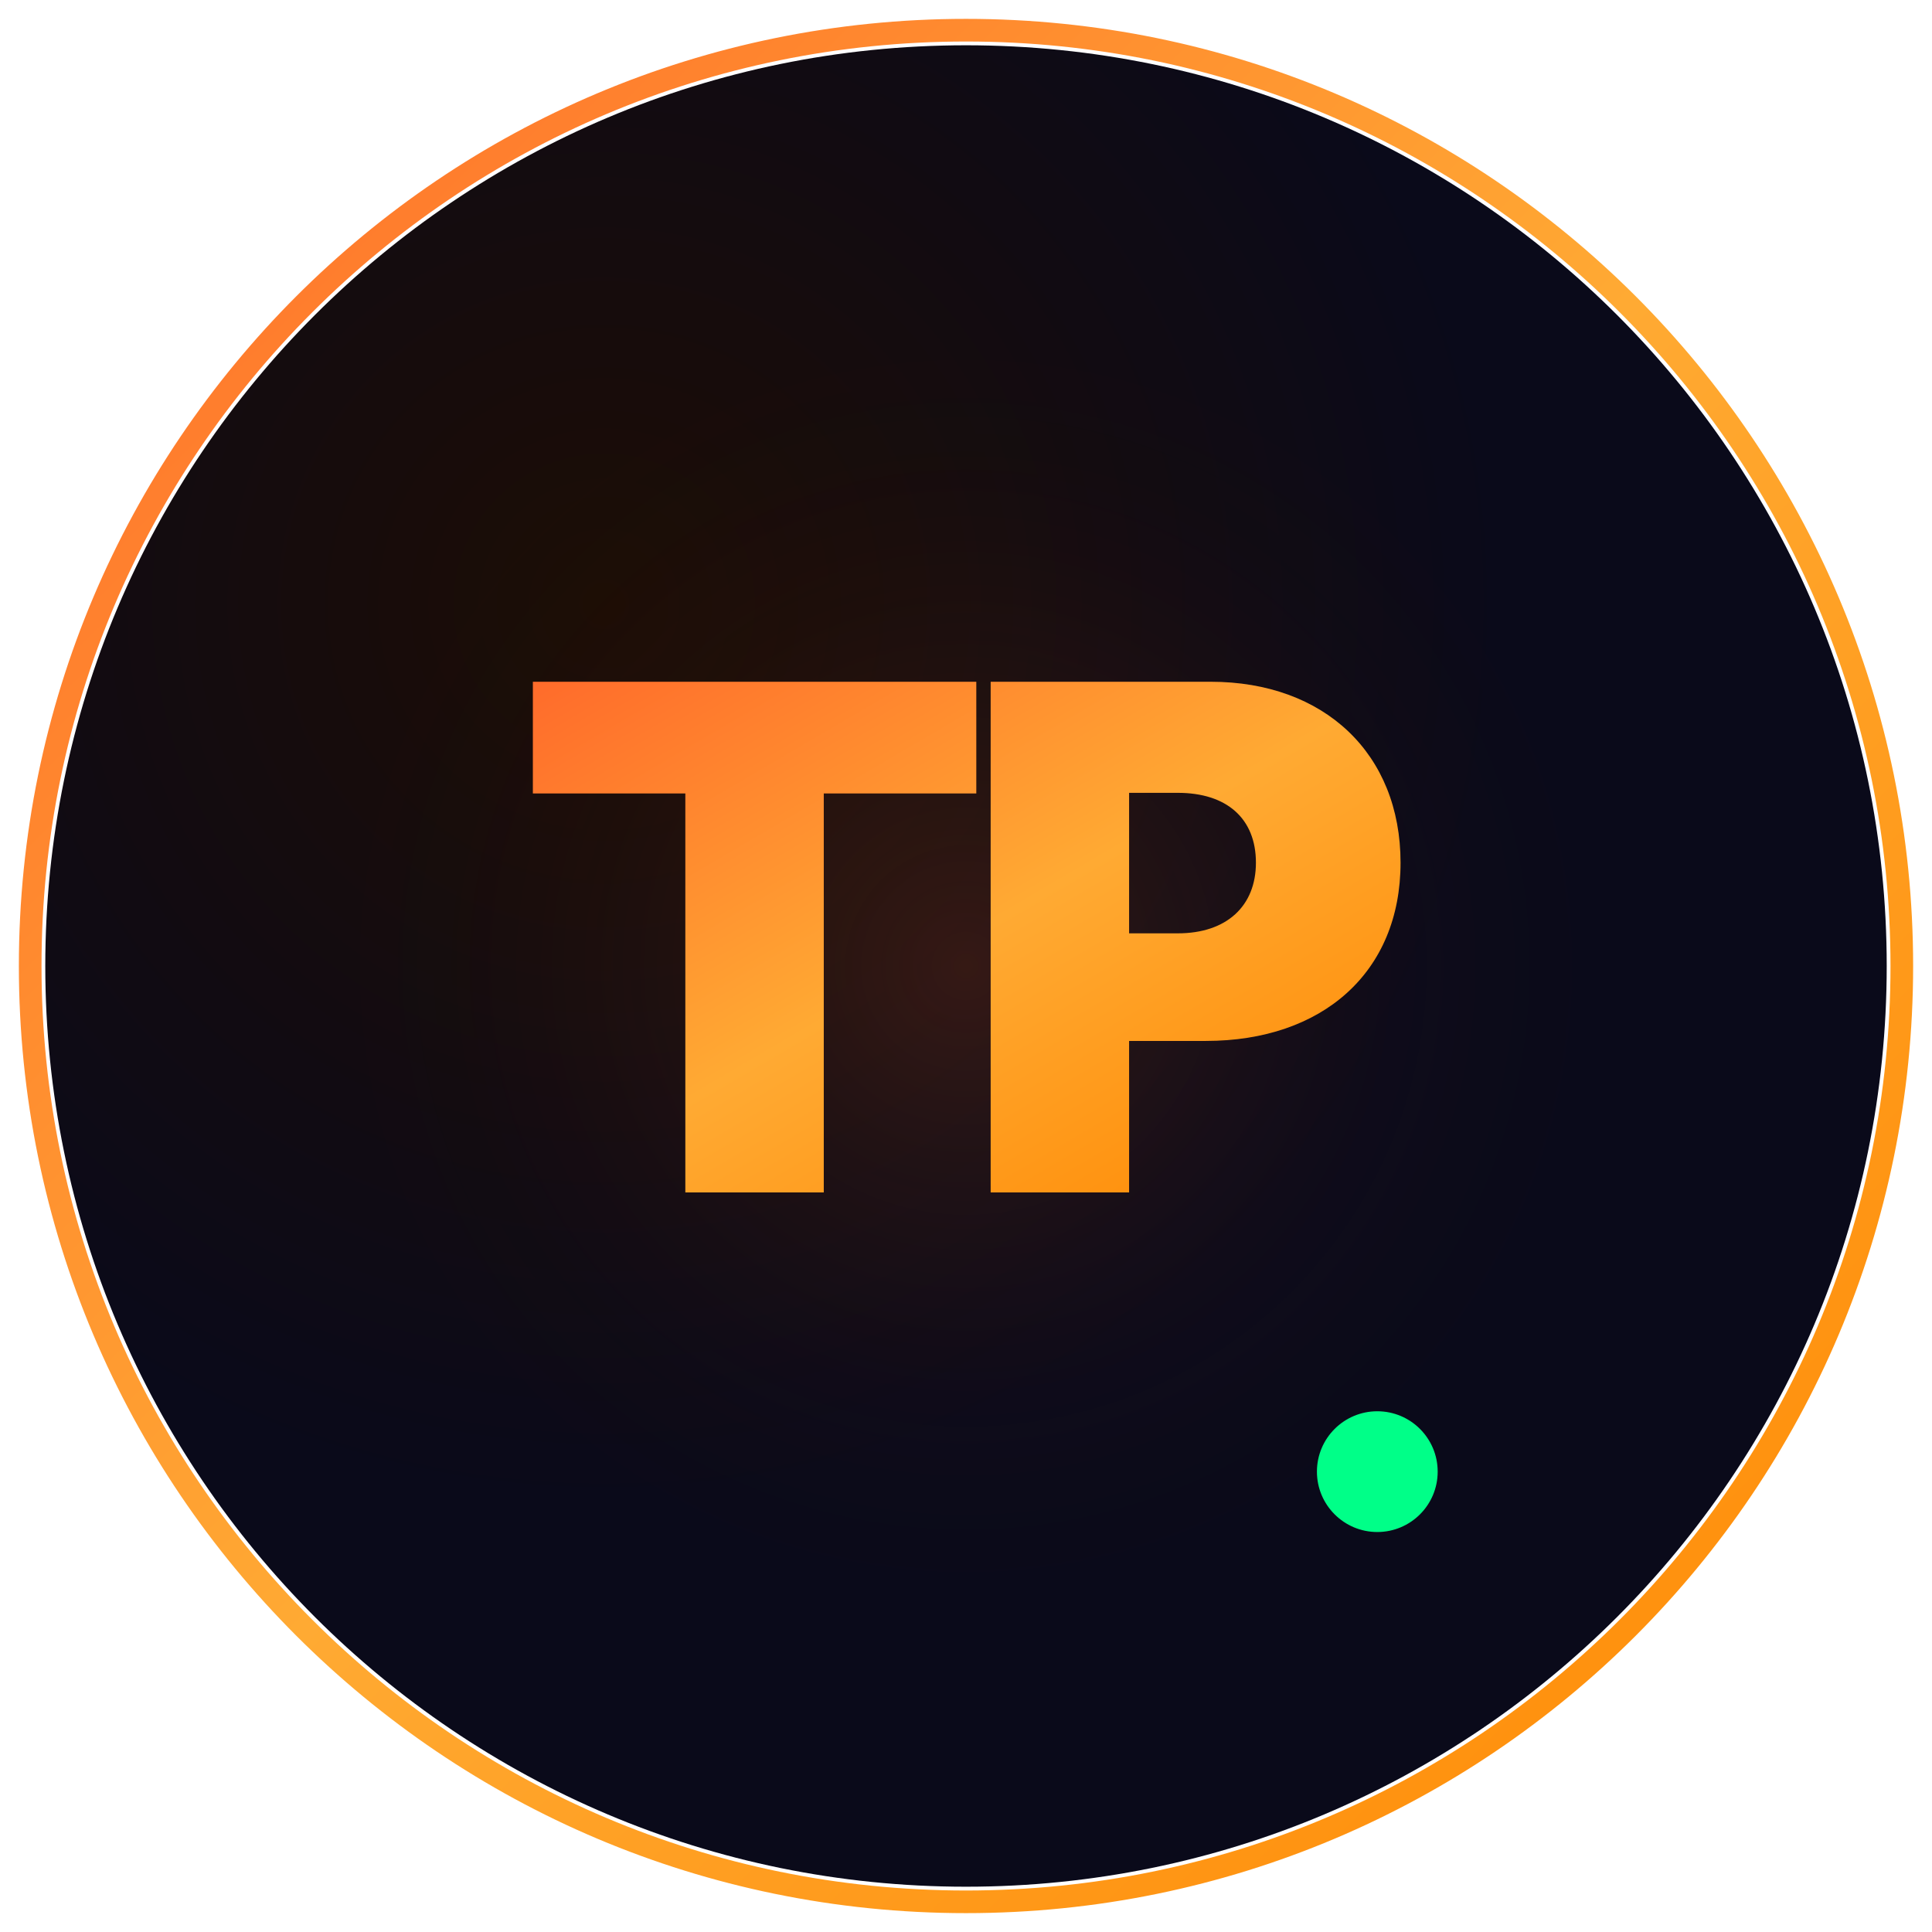
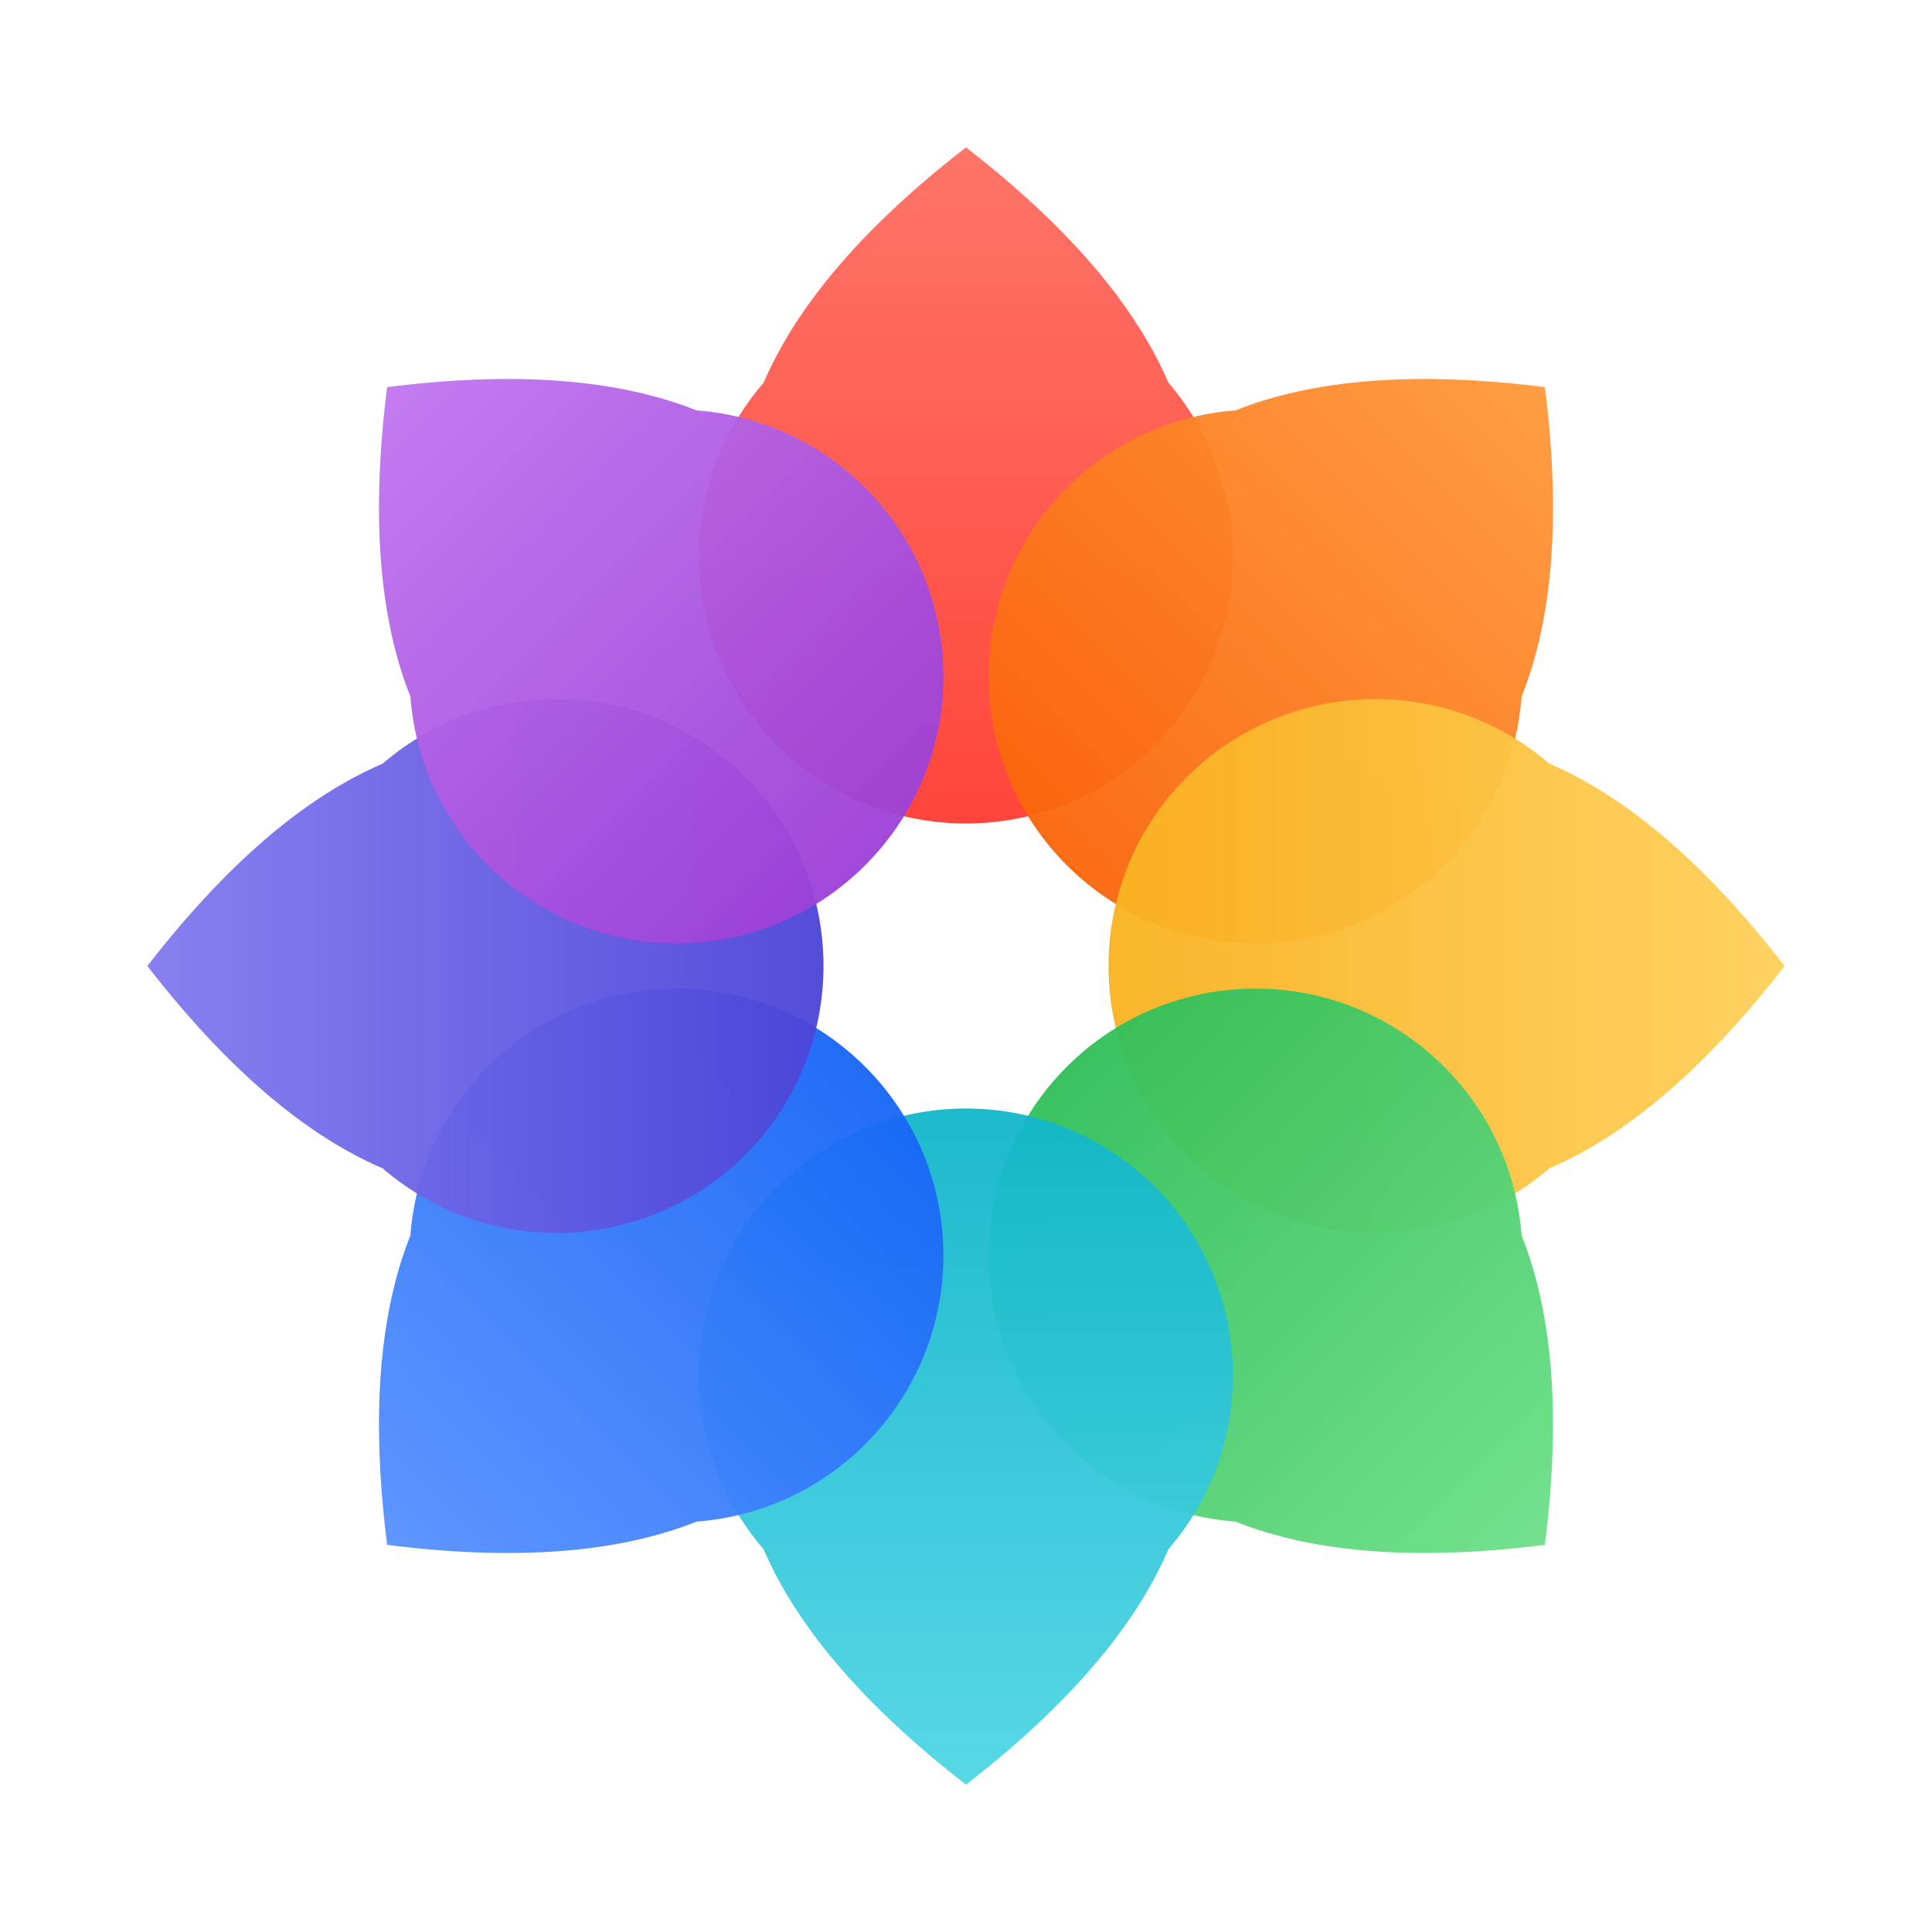
- <svg xmlns="http://www.w3.org/2000/svg" width="512" height="512" viewBox="0 0 512 512">
+ <svg xmlns="http://www.w3.org/2000/svg" viewBox="-118 -118 236 236" width="512" height="512">
  <defs>
-     <linearGradient id="grad" x1="0%" y1="0%" x2="100%" y2="100%">
-       <stop offset="0%" stop-color="#ff6b2b" />
-       <stop offset="50%" stop-color="#ffaa33" />
-       <stop offset="100%" stop-color="#ff8800" />
+     <linearGradient id="p0" x1="0.5" y1="0" x2="0.5" y2="1" gradientUnits="objectBoundingBox">
+       <stop offset="0" stop-color="#ff6e60" />
+       <stop offset="1" stop-color="#ff3c32" />
    </linearGradient>
-     <radialGradient id="bg" cx="30%" cy="30%">
-       <stop offset="0%" stop-color="#1c0d05" />
-       <stop offset="100%" stop-color="#0a0a1a" />
-     </radialGradient>
-     <radialGradient id="glow" cx="50%" cy="50%">
-       <stop offset="0%" stop-color="rgba(255,107,43,0.15)" />
-       <stop offset="100%" stop-color="transparent" />
-     </radialGradient>
+     <linearGradient id="p1" x1="0.5" y1="0" x2="0.5" y2="1" gradientUnits="objectBoundingBox">
+       <stop offset="0" stop-color="#ff993b" />
+       <stop offset="1" stop-color="#fa650b" />
+     </linearGradient>
+     <linearGradient id="p2" x1="0.5" y1="0" x2="0.5" y2="1" gradientUnits="objectBoundingBox">
+       <stop offset="0" stop-color="#ffd05a" />
+       <stop offset="1" stop-color="#f9b221" />
+     </linearGradient>
+     <linearGradient id="p3" x1="0.5" y1="0" x2="0.5" y2="1" gradientUnits="objectBoundingBox">
+       <stop offset="0" stop-color="#6ddf88" />
+       <stop offset="1" stop-color="#30bf59" />
+     </linearGradient>
+     <linearGradient id="p4" x1="0.5" y1="0" x2="0.5" y2="1" gradientUnits="objectBoundingBox">
+       <stop offset="0" stop-color="#50d6e6" />
+       <stop offset="1" stop-color="#12b6ca" />
+     </linearGradient>
+     <linearGradient id="p5" x1="0.5" y1="0" x2="0.5" y2="1" gradientUnits="objectBoundingBox">
+       <stop offset="0" stop-color="#5791ff" />
+       <stop offset="1" stop-color="#1766f6" />
+     </linearGradient>
+     <linearGradient id="p6" x1="0.5" y1="0" x2="0.5" y2="1" gradientUnits="objectBoundingBox">
+       <stop offset="0" stop-color="#827aef" />
+       <stop offset="1" stop-color="#4c44d7" />
+     </linearGradient>
+     <linearGradient id="p7" x1="0.5" y1="0" x2="0.5" y2="1" gradientUnits="objectBoundingBox">
+       <stop offset="0" stop-color="#c175ef" />
+       <stop offset="1" stop-color="#9c40d7" />
+     </linearGradient>
  </defs>
-   <circle cx="256" cy="256" r="248" fill="none" stroke="url(#grad)" stroke-width="6" />
-   <circle cx="256" cy="256" r="244" fill="url(#bg)" />
-   <circle cx="256" cy="256" r="180" fill="url(#glow)" />
-   <text x="256" y="316" font-family="Inter, Arial, sans-serif" font-weight="900" font-size="186" fill="url(#grad)" text-anchor="middle" letter-spacing="-10">TP</text>
-   <circle cx="365" cy="390" r="16" fill="#00ff88" />
+   <g style="isolation:isolate">
+     <path d="M 0,-100 Q -18.54,-85.63 -24.72,-71.26 A 32.6,32.6 0 1 0 24.72,-71.26 Q 18.54,-85.63 0,-100 Z" fill="url(#p0)" opacity="0.95" transform="rotate(0)" />
+     <path d="M 0,-100 Q -18.54,-85.63 -24.72,-71.26 A 32.6,32.6 0 1 0 24.72,-71.26 Q 18.54,-85.63 0,-100 Z" fill="url(#p1)" opacity="0.95" transform="rotate(45)" />
+     <path d="M 0,-100 Q -18.54,-85.63 -24.72,-71.26 A 32.6,32.6 0 1 0 24.72,-71.26 Q 18.54,-85.63 0,-100 Z" fill="url(#p2)" opacity="0.95" transform="rotate(90)" />
+     <path d="M 0,-100 Q -18.54,-85.63 -24.72,-71.26 A 32.6,32.6 0 1 0 24.72,-71.26 Q 18.54,-85.63 0,-100 Z" fill="url(#p3)" opacity="0.95" transform="rotate(135)" />
+     <path d="M 0,-100 Q -18.54,-85.63 -24.72,-71.26 A 32.6,32.6 0 1 0 24.72,-71.26 Q 18.54,-85.63 0,-100 Z" fill="url(#p4)" opacity="0.95" transform="rotate(180)" />
+     <path d="M 0,-100 Q -18.54,-85.63 -24.72,-71.26 A 32.6,32.6 0 1 0 24.72,-71.26 Q 18.54,-85.63 0,-100 Z" fill="url(#p5)" opacity="0.95" transform="rotate(225)" />
+     <path d="M 0,-100 Q -18.54,-85.63 -24.72,-71.26 A 32.6,32.6 0 1 0 24.72,-71.26 Q 18.54,-85.63 0,-100 Z" fill="url(#p6)" opacity="0.95" transform="rotate(270)" />
+     <path d="M 0,-100 Q -18.54,-85.63 -24.72,-71.26 A 32.6,32.6 0 1 0 24.72,-71.26 Q 18.54,-85.63 0,-100 Z" fill="url(#p7)" opacity="0.95" transform="rotate(315)" />
+   </g>
</svg>
